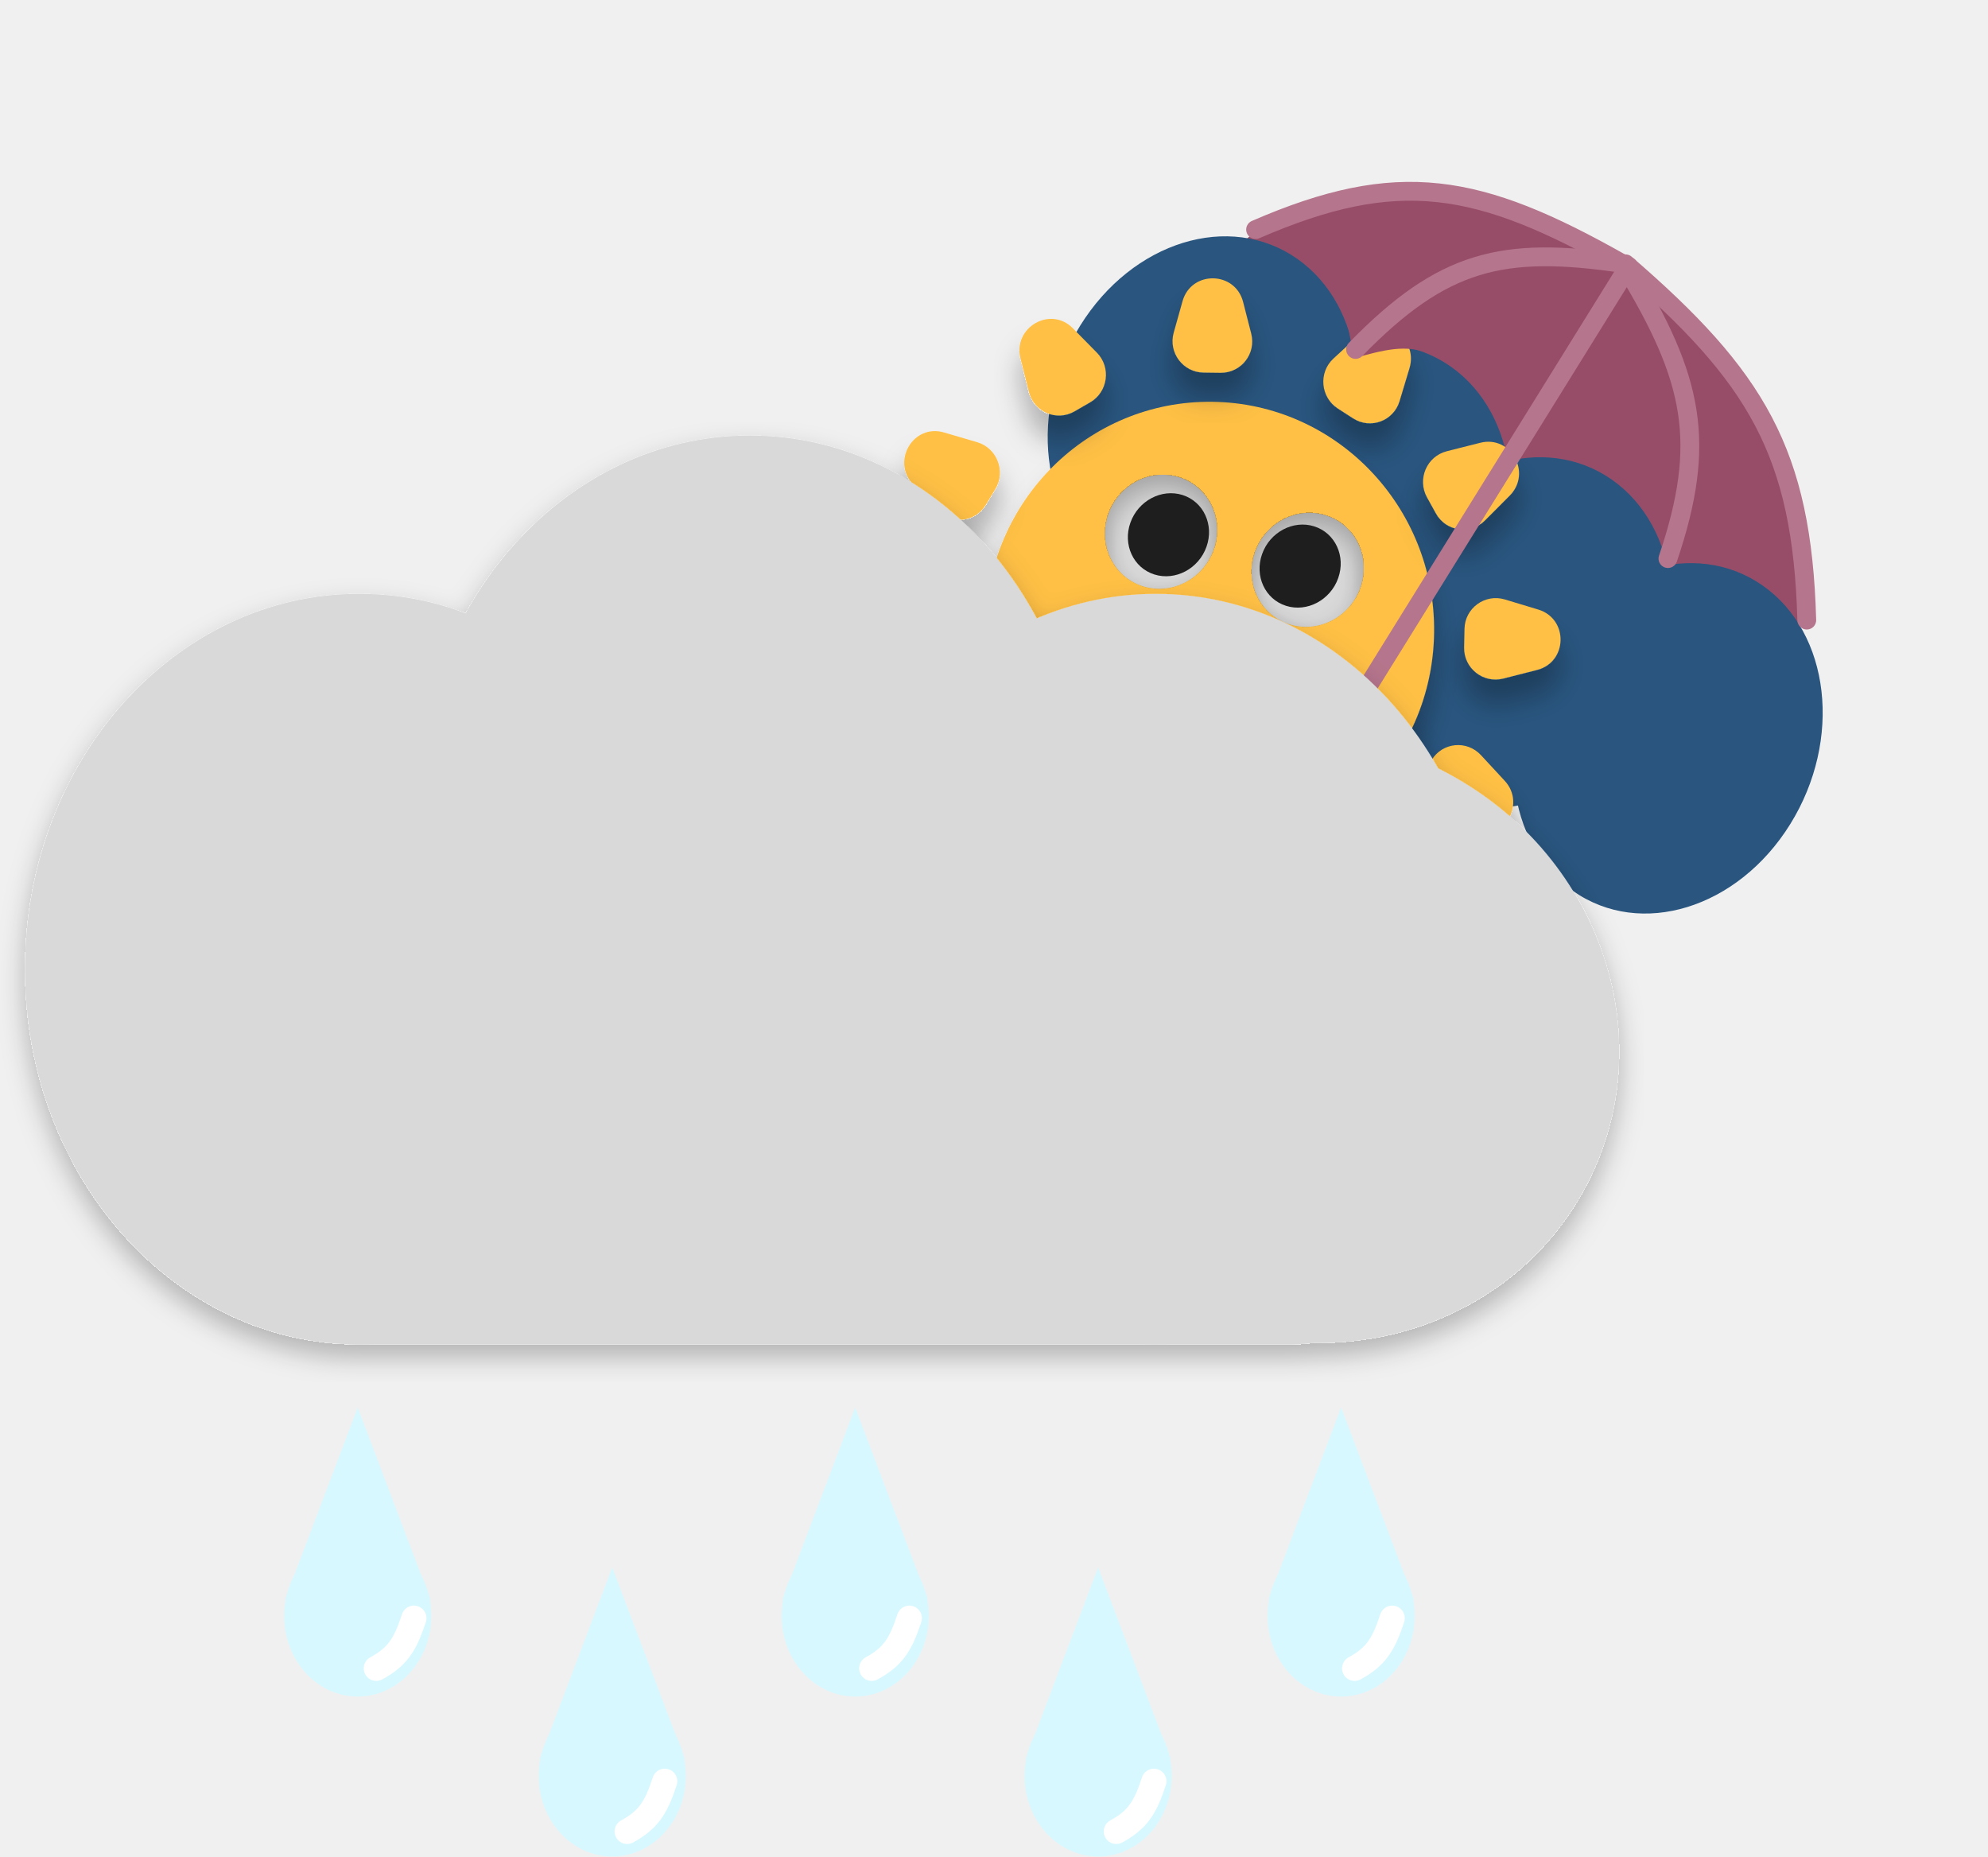
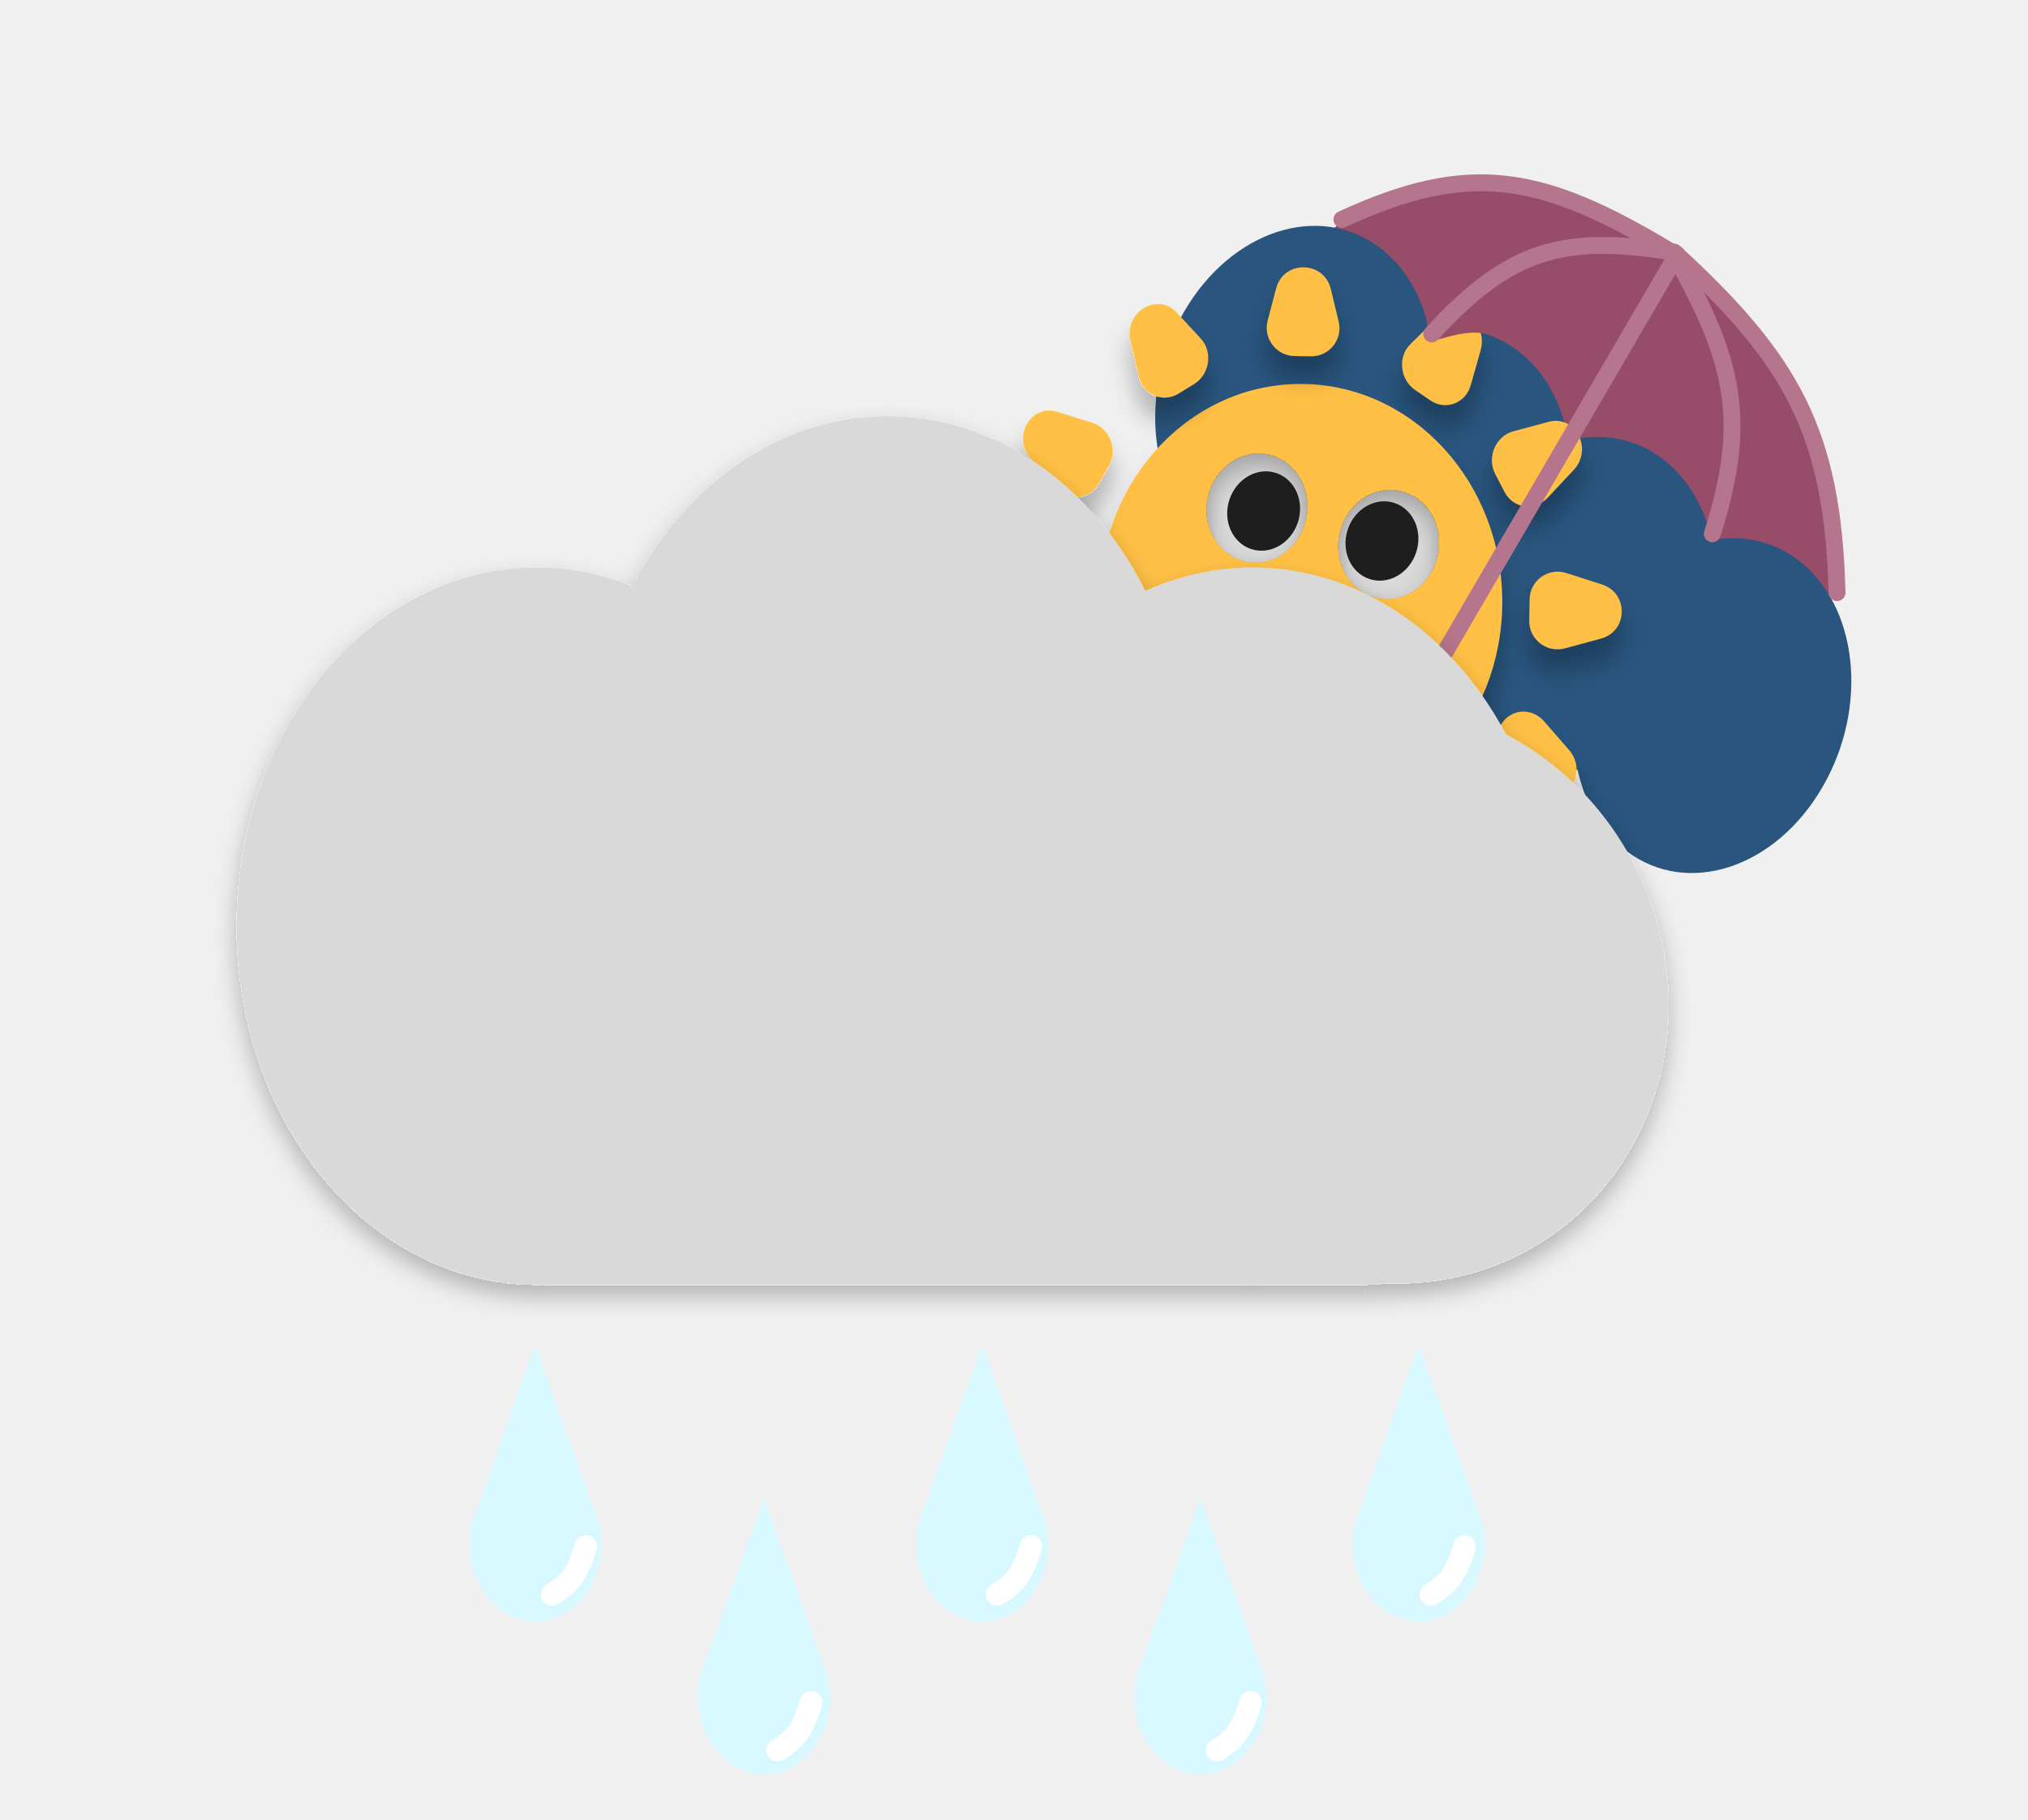
- <svg xmlns="http://www.w3.org/2000/svg" width="317" height="296" viewBox="0 0 317 296" fill="none">
-   <ellipse cx="54.941" cy="39.339" rx="54.941" ry="39.339" transform="matrix(0.819069 0.574891 -0.527121 0.849022 214.487 10.7358)" fill="#974D68" />
-   <ellipse cx="23.799" cy="28.68" rx="23.799" ry="28.68" transform="matrix(0.819069 0.574891 -0.527121 0.849022 187.355 27.581)" fill="#29557E" />
-   <ellipse cx="23.799" cy="28.68" rx="23.799" ry="28.68" transform="matrix(0.819069 0.574891 -0.527121 0.849022 261.595 79.6888)" fill="#29557E" />
-   <ellipse cx="23.799" cy="28.68" rx="23.799" ry="28.68" transform="matrix(0.819069 0.574891 -0.527121 0.849022 237.54 62.8047)" fill="#29557E" />
-   <ellipse cx="23.799" cy="28.68" rx="23.799" ry="28.68" transform="matrix(0.819069 0.574891 -0.527121 0.849022 211.825 44.7562)" fill="#29557E" />
+ <svg xmlns="http://www.w3.org/2000/svg" width="360" height="323" viewBox="0 0 360 323" fill="none">
+   <ellipse cx="56.088" cy="41.203" rx="56.088" ry="41.203" transform="matrix(0.802309 0.599274 -0.503275 0.862647 252.487 11.4249)" fill="#974D68" />
+   <ellipse cx="24.296" cy="30.039" rx="24.296" ry="30.039" transform="matrix(0.802309 0.599274 -0.503275 0.862647 225.355 29.3514)" fill="#29557E" />
+   <ellipse cx="24.296" cy="30.039" rx="24.296" ry="30.039" transform="matrix(0.802309 0.599274 -0.503275 0.862647 299.595 84.8039)" fill="#29557E" />
+   <ellipse cx="24.296" cy="30.039" rx="24.296" ry="30.039" transform="matrix(0.802309 0.599274 -0.503275 0.862647 275.54 66.8361)" fill="#29557E" />
+   <ellipse cx="24.296" cy="30.039" rx="24.296" ry="30.039" transform="matrix(0.802309 0.599274 -0.503275 0.862647 249.825 47.6291)" fill="#29557E" />
  <g filter="url(#filter0_d_21_3)">
-     <path d="M216.633 53.473C220.361 50.033 226.226 53.808 224.752 58.698L223.164 63.961C222.209 67.126 218.536 68.486 215.762 66.701L213.337 65.14C210.563 63.355 210.207 59.402 212.62 57.175L216.633 53.473Z" fill="#FFC045" />
+     <path d="M254.852 56.69C258.445 53.162 264.259 57.145 262.838 62.16L261.069 68.403C260.16 71.611 256.612 72.935 253.901 71.077L251.198 69.226C248.486 67.369 248.082 63.338 250.38 61.081L254.852 56.69Z" fill="#FFC045" />
  </g>
-   <path d="M229.99 55.715C225.524 53.309 221.938 53.944 217.076 55.225L216.154 50.321L213.387 45.417" stroke="#974D68" stroke-width="3" stroke-linecap="round" />
-   <rect x="216.154" y="46.888" width="11.069" height="6.865" fill="#974D68" />
+   <path d="M267.99 59.291C263.524 56.731 259.938 57.407 255.076 58.77L254.154 53.551L251.387 48.332" stroke="#974D68" stroke-width="3" stroke-linecap="round" />
+   <rect x="254.154" y="49.898" width="11.069" height="7.306" fill="#974D68" />
  <g filter="url(#filter1_d_21_3)">
-     <ellipse cx="35.77" cy="36.29" rx="35.77" ry="36.29" transform="matrix(0.999919 0.0127664 -0.0112928 0.999936 157.55 63.6043)" fill="#FFC045" />
+     <ellipse cx="35.77" cy="38.619" rx="35.77" ry="38.619" transform="matrix(0.999908 0.0135857 -0.0106117 0.999944 195.55 67.687)" fill="#FFC045" />
  </g>
  <g filter="url(#filter2_d_21_3)">
-     <path d="M188.564 48.022C189.943 43.098 196.954 43.187 198.222 48.145L199.516 53.203C200.331 56.39 197.903 59.477 194.616 59.435L191.914 59.401C188.627 59.359 186.269 56.21 187.156 53.045L188.564 48.022Z" fill="#FFC045" />
+     <path d="M226.544 51.179C227.866 46.158 235.025 46.255 236.24 51.311L237.631 57.097C238.393 60.266 235.973 63.296 232.717 63.252L229.813 63.212C226.557 63.168 224.202 60.073 225.031 56.926L226.544 51.179Z" fill="#FFC045" />
  </g>
  <g filter="url(#filter3_d_21_3)">
-     <path d="M162.722 57.153C161.475 52.195 167.512 48.716 171.076 52.338L174.91 56.234C177.216 58.578 176.676 62.507 173.822 64.152L171.329 65.589C168.475 67.234 164.869 65.694 164.062 62.486L162.722 57.153Z" fill="#FFC045" />
+     <path d="M200.655 60.54C199.455 55.458 205.453 51.779 208.886 55.492L213.147 60.1C215.34 62.472 214.754 66.472 211.961 68.185L209.19 69.884C206.398 71.597 202.912 70.095 202.145 66.848L200.655 60.54Z" fill="#FFC045" />
  </g>
  <g filter="url(#filter4_d_21_3)">
-     <path d="M239.921 124.472C243.383 128.212 239.804 134.149 234.949 132.723L229.66 131.169C226.5 130.24 225.061 126.528 226.765 123.701L228.283 121.182C229.987 118.355 233.898 117.966 236.151 120.4L239.921 124.472Z" fill="#FFC045" />
+     <path d="M278.514 133.143C281.881 137.014 278.503 142.979 273.779 141.502L267.588 139.566C264.474 138.592 263.002 134.755 264.635 131.87L266.413 128.732C268.047 125.847 271.879 125.517 274.099 128.069L278.514 133.143Z" fill="#FFC045" />
  </g>
  <g filter="url(#filter5_d_21_3)">
-     <path d="M145.56 77.201C142.098 73.462 145.677 67.524 150.532 68.951L155.821 70.504C158.981 71.433 160.42 75.145 158.716 77.972L157.198 80.491C155.494 83.318 151.583 83.707 149.33 81.274L145.56 77.201Z" fill="#FFC045" />
+     <path d="M182.967 81.475C179.6 77.604 182.978 71.64 187.701 73.117L193.893 75.053C197.007 76.026 198.479 79.864 196.845 82.748L195.068 85.886C193.434 88.771 189.602 89.102 187.382 86.55L182.967 81.475Z" fill="#FFC045" />
  </g>
  <g filter="url(#filter6_d_21_3)">
-     <path d="M245.281 97.185C250.132 98.65 249.99 105.567 245.084 106.817L239.706 108.186C236.502 109.001 233.398 106.536 233.465 103.229L233.526 100.253C233.594 96.947 236.796 94.621 239.963 95.578L245.281 97.185Z" fill="#FFC045" />
+     <path d="M284.395 103.781C289.141 105.307 289.011 112.067 284.211 113.368L277.785 115.109C274.563 115.981 271.395 113.505 271.459 110.164L271.532 106.38C271.596 103.039 274.857 100.714 278.042 101.738L284.395 103.781Z" fill="#FFC045" />
  </g>
  <g filter="url(#filter7_d_21_3)">
-     <path d="M236.044 70.594C240.946 69.355 244.313 75.425 240.722 79.029L236.81 82.955C234.473 85.301 230.578 84.763 228.974 81.872L227.545 79.296C225.942 76.405 227.511 72.751 230.702 71.944L236.044 70.594Z" fill="#FFC045" />
+     <path d="M274.895 74.897C279.666 73.614 282.84 79.704 279.346 83.435L274.761 88.332C272.456 90.794 268.634 90.311 267.097 87.363L265.422 84.15C263.886 81.202 265.488 77.427 268.636 76.58L274.895 74.897Z" fill="#FFC045" />
  </g>
  <g filter="url(#filter8_i_21_3)">
-     <ellipse cx="8.865" cy="9.161" rx="8.865" ry="9.161" transform="matrix(0.95078 0.311222 -0.325416 0.945105 203.069 79.4384)" fill="#D9D9D9" />
+     <ellipse cx="8.917" cy="9.692" rx="8.917" ry="9.692" transform="matrix(0.945187 0.329251 -0.307577 0.950635 241.069 84.5374)" fill="#D9D9D9" />
  </g>
-   <ellipse cx="6.361" cy="6.725" rx="6.361" ry="6.725" transform="matrix(0.953594 0.302451 -0.334687 0.94185 203.501 82)" fill="#1E1E1E" />
+   <ellipse cx="6.396" cy="7.112" rx="6.396" ry="7.112" transform="matrix(0.948308 0.320081 -0.316451 0.947694 241.501 87.2635)" fill="#1E1E1E" />
  <g filter="url(#filter9_i_21_3)">
-     <ellipse cx="8.865" cy="9.161" rx="8.865" ry="9.161" transform="matrix(0.95078 0.311222 -0.325416 0.945105 179.686 73.3686)" fill="#D9D9D9" />
+     <ellipse cx="8.917" cy="9.692" rx="8.917" ry="9.692" transform="matrix(0.945187 0.329251 -0.307577 0.950635 217.686 78.0781)" fill="#D9D9D9" />
  </g>
-   <ellipse cx="6.361" cy="6.725" rx="6.361" ry="6.725" transform="matrix(0.953594 0.302451 -0.334687 0.94185 182.501 77)" fill="#1E1E1E" />
-   <path d="M216.154 55.715C230.1 41.401 239.633 39.223 258.585 41.984" stroke="#B5758C" stroke-width="3" stroke-linecap="round" />
-   <path d="M200.213 36.605C222.919 26.745 235.708 29.029 258.585 41.984" stroke="#B5758C" stroke-width="3" stroke-linecap="round" />
-   <path d="M265.964 89.061C272.265 70.454 270.014 60.4 259.427 42.897" stroke="#B5758C" stroke-width="3" stroke-linecap="round" />
-   <path d="M288.102 98.868C287.357 72.083 280.052 60.071 259.196 42.062" stroke="#B5758C" stroke-width="3" stroke-linecap="round" />
-   <path d="M213.94 116.162L259.695 42.466" stroke="#B5758C" stroke-width="3" stroke-linecap="round" />
+   <ellipse cx="6.396" cy="7.112" rx="6.396" ry="7.112" transform="matrix(0.948308 0.320081 -0.316451 0.947694 220.501 81.9426)" fill="#1E1E1E" />
+   <path d="M254.154 59.291C268.1 44.059 277.633 41.741 296.585 44.679" stroke="#B5758C" stroke-width="3" stroke-linecap="round" />
+   <path d="M238.213 38.955C260.919 28.462 273.708 30.893 296.585 44.679" stroke="#B5758C" stroke-width="3" stroke-linecap="round" />
+   <path d="M303.964 94.777C310.265 74.976 308.014 64.276 297.427 45.651" stroke="#B5758C" stroke-width="3" stroke-linecap="round" />
+   <path d="M326.102 105.215C325.357 76.71 318.052 63.927 297.196 44.763" stroke="#B5758C" stroke-width="3" stroke-linecap="round" />
+   <path d="M251.94 123.618L297.695 45.192" stroke="#B5758C" stroke-width="3" stroke-linecap="round" />
  <g filter="url(#filter10_d_21_3)">
-     <rect width="199.165" height="50.474" rx="25.237" transform="matrix(-1 0 0 1 231.032 163.88)" fill="#D9D9D9" />
-     <ellipse cx="50.634" cy="48.014" rx="50.634" ry="48.014" transform="matrix(-0.867518 -0.497406 -0.502472 0.864593 276.111 149.227)" fill="#D9D9D9" />
-     <ellipse cx="53.275" cy="59.836" rx="53.275" ry="59.836" transform="matrix(-1 0 0 1 237.589 94.6825)" fill="#D9D9D9" />
-     <ellipse cx="53.275" cy="59.836" rx="53.275" ry="59.836" transform="matrix(-1 0 0 1 110.549 94.6825)" fill="#D9D9D9" />
-     <ellipse cx="53.275" cy="59.836" rx="53.275" ry="59.836" transform="matrix(-1 0 0 1 172.84 69.4456)" fill="#D9D9D9" />
+     <rect width="199.165" height="53.714" rx="26.857" transform="matrix(-1 0 0 1 269.032 174.4)" fill="#D9D9D9" />
+     <ellipse cx="51.457" cy="50.335" rx="51.457" ry="50.335" transform="matrix(-0.853639 -0.520865 -0.479297 0.877653 314.111 158.805)" fill="#D9D9D9" />
+     <ellipse cx="53.275" cy="63.676" rx="53.275" ry="63.676" transform="matrix(-1 0 0 1 275.589 100.76)" fill="#D9D9D9" />
+     <ellipse cx="53.275" cy="63.676" rx="53.275" ry="63.676" transform="matrix(-1 0 0 1 148.549 100.76)" fill="#D9D9D9" />
+     <ellipse cx="53.275" cy="63.676" rx="53.275" ry="63.676" transform="matrix(-1 0 0 1 210.84 73.9033)" fill="#D9D9D9" />
  </g>
-   <path d="M57.038 224.405L68.621 254.987H45.456L57.038 224.405Z" fill="#D8F8FF" />
-   <ellipse cx="57.038" cy="257.647" rx="11.729" ry="12.854" fill="#D8F8FF" />
-   <path d="M66 258C64.578 262.352 63.321 264.179 60 266" stroke="white" stroke-width="4" stroke-linecap="round" />
-   <path d="M97.624 249.905L109.207 280.487H86.041L97.624 249.905Z" fill="#D8F8FF" />
-   <ellipse cx="97.624" cy="283.146" rx="11.729" ry="12.854" fill="#D8F8FF" />
-   <path d="M106 284C104.578 288.352 103.32 290.179 100 292" stroke="white" stroke-width="4" stroke-linecap="round" />
-   <path d="M136.366 224.405L147.949 254.987H124.783L136.366 224.405Z" fill="#D8F8FF" />
-   <ellipse cx="136.366" cy="257.647" rx="11.729" ry="12.854" fill="#D8F8FF" />
-   <path d="M145 258C143.578 262.352 142.32 264.179 139 266" stroke="white" stroke-width="4" stroke-linecap="round" />
-   <path d="M175.107 249.905L186.69 280.487H163.524L175.107 249.905Z" fill="#D8F8FF" />
-   <ellipse cx="175.107" cy="283.146" rx="11.729" ry="12.854" fill="#D8F8FF" />
-   <path d="M184 284C182.578 288.352 181.32 290.179 178 292" stroke="white" stroke-width="4" stroke-linecap="round" />
-   <path d="M213.848 224.405L225.431 254.987H202.265L213.848 224.405Z" fill="#D8F8FF" />
-   <ellipse cx="213.848" cy="257.647" rx="11.729" ry="12.854" fill="#D8F8FF" />
-   <path d="M222 258C220.578 262.352 219.32 264.179 216 266" stroke="white" stroke-width="4" stroke-linecap="round" />
+   <path d="M95.038 238.809L106.622 271.355H83.456L95.038 238.809Z" fill="#D8F8FF" />
+   <ellipse cx="95.038" cy="274.185" rx="11.729" ry="13.679" fill="#D8F8FF" />
+   <path d="M104 274.561C102.578 279.192 101.32 281.136 98 283.074" stroke="white" stroke-width="4" stroke-linecap="round" />
+   <path d="M135.624 265.946L147.207 298.491H124.041L135.624 265.946Z" fill="#D8F8FF" />
+   <ellipse cx="135.624" cy="301.321" rx="11.729" ry="13.679" fill="#D8F8FF" />
+   <path d="M144 302.23C142.578 306.861 141.32 308.805 138 310.743" stroke="white" stroke-width="4" stroke-linecap="round" />
+   <path d="M174.366 238.809L185.949 271.355H162.783L174.366 238.809Z" fill="#D8F8FF" />
+   <ellipse cx="174.366" cy="274.185" rx="11.729" ry="13.679" fill="#D8F8FF" />
+   <path d="M183 274.561C181.578 279.192 180.32 281.136 177 283.074" stroke="white" stroke-width="4" stroke-linecap="round" />
+   <path d="M213.107 265.946L224.69 298.491H201.524L213.107 265.946Z" fill="#D8F8FF" />
+   <ellipse cx="213.107" cy="301.321" rx="11.729" ry="13.679" fill="#D8F8FF" />
+   <path d="M222 302.23C220.578 306.861 219.32 308.805 216 310.743" stroke="white" stroke-width="4" stroke-linecap="round" />
+   <path d="M251.848 238.809L263.431 271.355H240.265L251.848 238.809Z" fill="#D8F8FF" />
+   <ellipse cx="251.848" cy="274.185" rx="11.729" ry="13.679" fill="#D8F8FF" />
+   <path d="M260 274.561C258.578 279.192 257.32 281.136 254 283.074" stroke="white" stroke-width="4" stroke-linecap="round" />
  <defs>
-     <filter id="filter0_d_21_3" x="207.013" y="52.144" width="21.972" height="23.351" filterUnits="userSpaceOnUse" color-interpolation-filters="sRGB">
+     <filter id="filter0_d_21_3" x="244.882" y="55.347" width="22.175" height="24.579" filterUnits="userSpaceOnUse" color-interpolation-filters="sRGB">
      <feFlood flood-opacity="0" result="BackgroundImageFix" />
      <feColorMatrix in="SourceAlpha" type="matrix" values="0 0 0 0 0 0 0 0 0 0 0 0 0 0 0 0 0 0 127 0" result="hardAlpha" />
      <feOffset dy="4" />
      <feGaussianBlur stdDeviation="2" />
      <feComposite in2="hardAlpha" operator="out" />
      <feColorMatrix type="matrix" values="0 0 0 0 0 0 0 0 0 0 0 0 0 0 0 0 0 0 0.25 0" />
      <feBlend mode="normal" in2="BackgroundImageFix" result="effect1_dropShadow_21_3" />
      <feBlend mode="normal" in="SourceGraphic" in2="effect1_dropShadow_21_3" result="shape" />
    </filter>
-     <filter id="filter1_d_21_3" x="153.138" y="64.058" width="79.539" height="80.581" filterUnits="userSpaceOnUse" color-interpolation-filters="sRGB">
+     <filter id="filter1_d_21_3" x="191.138" y="68.17" width="79.539" height="85.239" filterUnits="userSpaceOnUse" color-interpolation-filters="sRGB">
      <feFlood flood-opacity="0" result="BackgroundImageFix" />
      <feColorMatrix in="SourceAlpha" type="matrix" values="0 0 0 0 0 0 0 0 0 0 0 0 0 0 0 0 0 0 127 0" result="hardAlpha" />
      <feOffset dy="4" />
      <feGaussianBlur stdDeviation="2" />
      <feComposite in2="hardAlpha" operator="out" />
      <feColorMatrix type="matrix" values="0 0 0 0 0 0 0 0 0 0 0 0 0 0 0 0 0 0 0.25 0" />
      <feBlend mode="normal" in2="BackgroundImageFix" result="effect1_dropShadow_21_3" />
      <feBlend mode="normal" in="SourceGraphic" in2="effect1_dropShadow_21_3" result="shape" />
    </filter>
-     <filter id="filter2_d_21_3" x="182.968" y="44.377" width="20.707" height="23.059" filterUnits="userSpaceOnUse" color-interpolation-filters="sRGB">
+     <filter id="filter2_d_21_3" x="220.863" y="47.466" width="20.909" height="23.787" filterUnits="userSpaceOnUse" color-interpolation-filters="sRGB">
      <feFlood flood-opacity="0" result="BackgroundImageFix" />
      <feColorMatrix in="SourceAlpha" type="matrix" values="0 0 0 0 0 0 0 0 0 0 0 0 0 0 0 0 0 0 127 0" result="hardAlpha" />
      <feOffset dy="4" />
      <feGaussianBlur stdDeviation="2" />
      <feComposite in2="hardAlpha" operator="out" />
      <feColorMatrix type="matrix" values="0 0 0 0 0 0 0 0 0 0 0 0 0 0 0 0 0 0 0.25 0" />
      <feBlend mode="normal" in2="BackgroundImageFix" result="effect1_dropShadow_21_3" />
      <feBlend mode="normal" in="SourceGraphic" in2="effect1_dropShadow_21_3" result="shape" />
    </filter>
-     <filter id="filter3_d_21_3" x="158.555" y="50.841" width="21.794" height="23.414" filterUnits="userSpaceOnUse" color-interpolation-filters="sRGB">
+     <filter id="filter3_d_21_3" x="196.499" y="53.98" width="21.984" height="24.619" filterUnits="userSpaceOnUse" color-interpolation-filters="sRGB">
      <feFlood flood-opacity="0" result="BackgroundImageFix" />
      <feColorMatrix in="SourceAlpha" type="matrix" values="0 0 0 0 0 0 0 0 0 0 0 0 0 0 0 0 0 0 127 0" result="hardAlpha" />
      <feOffset dy="4" />
      <feGaussianBlur stdDeviation="2" />
      <feComposite in2="hardAlpha" operator="out" />
      <feColorMatrix type="matrix" values="0 0 0 0 0 0 0 0 0 0 0 0 0 0 0 0 0 0 0.25 0" />
      <feBlend mode="normal" in2="BackgroundImageFix" result="effect1_dropShadow_21_3" />
      <feBlend mode="normal" in="SourceGraphic" in2="effect1_dropShadow_21_3" result="shape" />
    </filter>
-     <filter id="filter4_d_21_3" x="222.041" y="118.794" width="23.259" height="22.146" filterUnits="userSpaceOnUse" color-interpolation-filters="sRGB">
+     <filter id="filter4_d_21_3" x="259.961" y="126.344" width="23.913" height="23.388" filterUnits="userSpaceOnUse" color-interpolation-filters="sRGB">
      <feFlood flood-opacity="0" result="BackgroundImageFix" />
      <feColorMatrix in="SourceAlpha" type="matrix" values="0 0 0 0 0 0 0 0 0 0 0 0 0 0 0 0 0 0 127 0" result="hardAlpha" />
      <feOffset dy="4" />
      <feGaussianBlur stdDeviation="2" />
      <feComposite in2="hardAlpha" operator="out" />
      <feColorMatrix type="matrix" values="0 0 0 0 0 0 0 0 0 0 0 0 0 0 0 0 0 0 0.25 0" />
      <feBlend mode="normal" in2="BackgroundImageFix" result="effect1_dropShadow_21_3" />
      <feBlend mode="normal" in="SourceGraphic" in2="effect1_dropShadow_21_3" result="shape" />
    </filter>
-     <filter id="filter5_d_21_3" x="140.181" y="68.734" width="23.259" height="22.146" filterUnits="userSpaceOnUse" color-interpolation-filters="sRGB">
+     <filter id="filter5_d_21_3" x="177.607" y="72.886" width="23.913" height="23.388" filterUnits="userSpaceOnUse" color-interpolation-filters="sRGB">
      <feFlood flood-opacity="0" result="BackgroundImageFix" />
      <feColorMatrix in="SourceAlpha" type="matrix" values="0 0 0 0 0 0 0 0 0 0 0 0 0 0 0 0 0 0 127 0" result="hardAlpha" />
      <feOffset dy="4" />
      <feGaussianBlur stdDeviation="2" />
      <feComposite in2="hardAlpha" operator="out" />
      <feColorMatrix type="matrix" values="0 0 0 0 0 0 0 0 0 0 0 0 0 0 0 0 0 0 0.25 0" />
      <feBlend mode="normal" in2="BackgroundImageFix" result="effect1_dropShadow_21_3" />
      <feBlend mode="normal" in="SourceGraphic" in2="effect1_dropShadow_21_3" result="shape" />
    </filter>
-     <filter id="filter6_d_21_3" x="229.464" y="95.361" width="23.378" height="20.982" filterUnits="userSpaceOnUse" color-interpolation-filters="sRGB">
+     <filter id="filter6_d_21_3" x="267.458" y="101.494" width="24.425" height="21.791" filterUnits="userSpaceOnUse" color-interpolation-filters="sRGB">
      <feFlood flood-opacity="0" result="BackgroundImageFix" />
      <feColorMatrix in="SourceAlpha" type="matrix" values="0 0 0 0 0 0 0 0 0 0 0 0 0 0 0 0 0 0 127 0" result="hardAlpha" />
      <feOffset dy="4" />
      <feGaussianBlur stdDeviation="2" />
      <feComposite in2="hardAlpha" operator="out" />
      <feColorMatrix type="matrix" values="0 0 0 0 0 0 0 0 0 0 0 0 0 0 0 0 0 0 0.25 0" />
      <feBlend mode="normal" in2="BackgroundImageFix" result="effect1_dropShadow_21_3" />
      <feBlend mode="normal" in="SourceGraphic" in2="effect1_dropShadow_21_3" result="shape" />
    </filter>
-     <filter id="filter7_d_21_3" x="222.91" y="70.43" width="23.313" height="21.994" filterUnits="userSpaceOnUse" color-interpolation-filters="sRGB">
+     <filter id="filter7_d_21_3" x="260.832" y="74.722" width="23.995" height="23.191" filterUnits="userSpaceOnUse" color-interpolation-filters="sRGB">
      <feFlood flood-opacity="0" result="BackgroundImageFix" />
      <feColorMatrix in="SourceAlpha" type="matrix" values="0 0 0 0 0 0 0 0 0 0 0 0 0 0 0 0 0 0 127 0" result="hardAlpha" />
      <feOffset dy="4" />
      <feGaussianBlur stdDeviation="2" />
      <feComposite in2="hardAlpha" operator="out" />
      <feColorMatrix type="matrix" values="0 0 0 0 0 0 0 0 0 0 0 0 0 0 0 0 0 0 0.25 0" />
      <feBlend mode="normal" in2="BackgroundImageFix" result="effect1_dropShadow_21_3" />
      <feBlend mode="normal" in="SourceGraphic" in2="effect1_dropShadow_21_3" result="shape" />
    </filter>
-     <filter id="filter8_i_21_3" x="199.574" y="81.766" width="17.885" height="20.179" filterUnits="userSpaceOnUse" color-interpolation-filters="sRGB">
+     <filter id="filter8_i_21_3" x="237.574" y="87.014" width="17.885" height="21.346" filterUnits="userSpaceOnUse" color-interpolation-filters="sRGB">
      <feFlood flood-opacity="0" result="BackgroundImageFix" />
      <feBlend mode="normal" in="SourceGraphic" in2="BackgroundImageFix" result="shape" />
      <feColorMatrix in="SourceAlpha" type="matrix" values="0 0 0 0 0 0 0 0 0 0 0 0 0 0 0 0 0 0 127 0" result="hardAlpha" />
      <feOffset dy="2" />
      <feGaussianBlur stdDeviation="2" />
      <feComposite in2="hardAlpha" operator="arithmetic" k2="-1" k3="1" />
      <feColorMatrix type="matrix" values="0 0 0 0 0 0 0 0 0 0 0 0 0 0 0 0 0 0 0.25 0" />
      <feBlend mode="normal" in2="shape" result="effect1_innerShadow_21_3" />
    </filter>
-     <filter id="filter9_i_21_3" x="176.19" y="75.696" width="17.885" height="20.179" filterUnits="userSpaceOnUse" color-interpolation-filters="sRGB">
+     <filter id="filter9_i_21_3" x="214.19" y="80.555" width="17.885" height="21.346" filterUnits="userSpaceOnUse" color-interpolation-filters="sRGB">
      <feFlood flood-opacity="0" result="BackgroundImageFix" />
      <feBlend mode="normal" in="SourceGraphic" in2="BackgroundImageFix" result="shape" />
      <feColorMatrix in="SourceAlpha" type="matrix" values="0 0 0 0 0 0 0 0 0 0 0 0 0 0 0 0 0 0 127 0" result="hardAlpha" />
      <feOffset dy="2" />
      <feGaussianBlur stdDeviation="2" />
      <feComposite in2="hardAlpha" operator="arithmetic" k2="-1" k3="1" />
      <feColorMatrix type="matrix" values="0 0 0 0 0 0 0 0 0 0 0 0 0 0 0 0 0 0 0.25 0" />
      <feBlend mode="normal" in2="shape" result="effect1_innerShadow_21_3" />
    </filter>
-     <filter id="filter10_d_21_3" x="0" y="67.446" width="262.184" height="152.908" filterUnits="userSpaceOnUse" color-interpolation-filters="sRGB">
+     <filter id="filter10_d_21_3" x="38" y="71.903" width="262.184" height="162.21" filterUnits="userSpaceOnUse" color-interpolation-filters="sRGB">
      <feFlood flood-opacity="0" result="BackgroundImageFix" />
      <feColorMatrix in="SourceAlpha" type="matrix" values="0 0 0 0 0 0 0 0 0 0 0 0 0 0 0 0 0 0 127 0" result="hardAlpha" />
      <feOffset dy="2" />
      <feGaussianBlur stdDeviation="2" />
      <feComposite in2="hardAlpha" operator="out" />
      <feColorMatrix type="matrix" values="0 0 0 0 0 0 0 0 0 0 0 0 0 0 0 0 0 0 0.25 0" />
      <feBlend mode="normal" in2="BackgroundImageFix" result="effect1_dropShadow_21_3" />
      <feBlend mode="normal" in="SourceGraphic" in2="effect1_dropShadow_21_3" result="shape" />
    </filter>
  </defs>
</svg>
